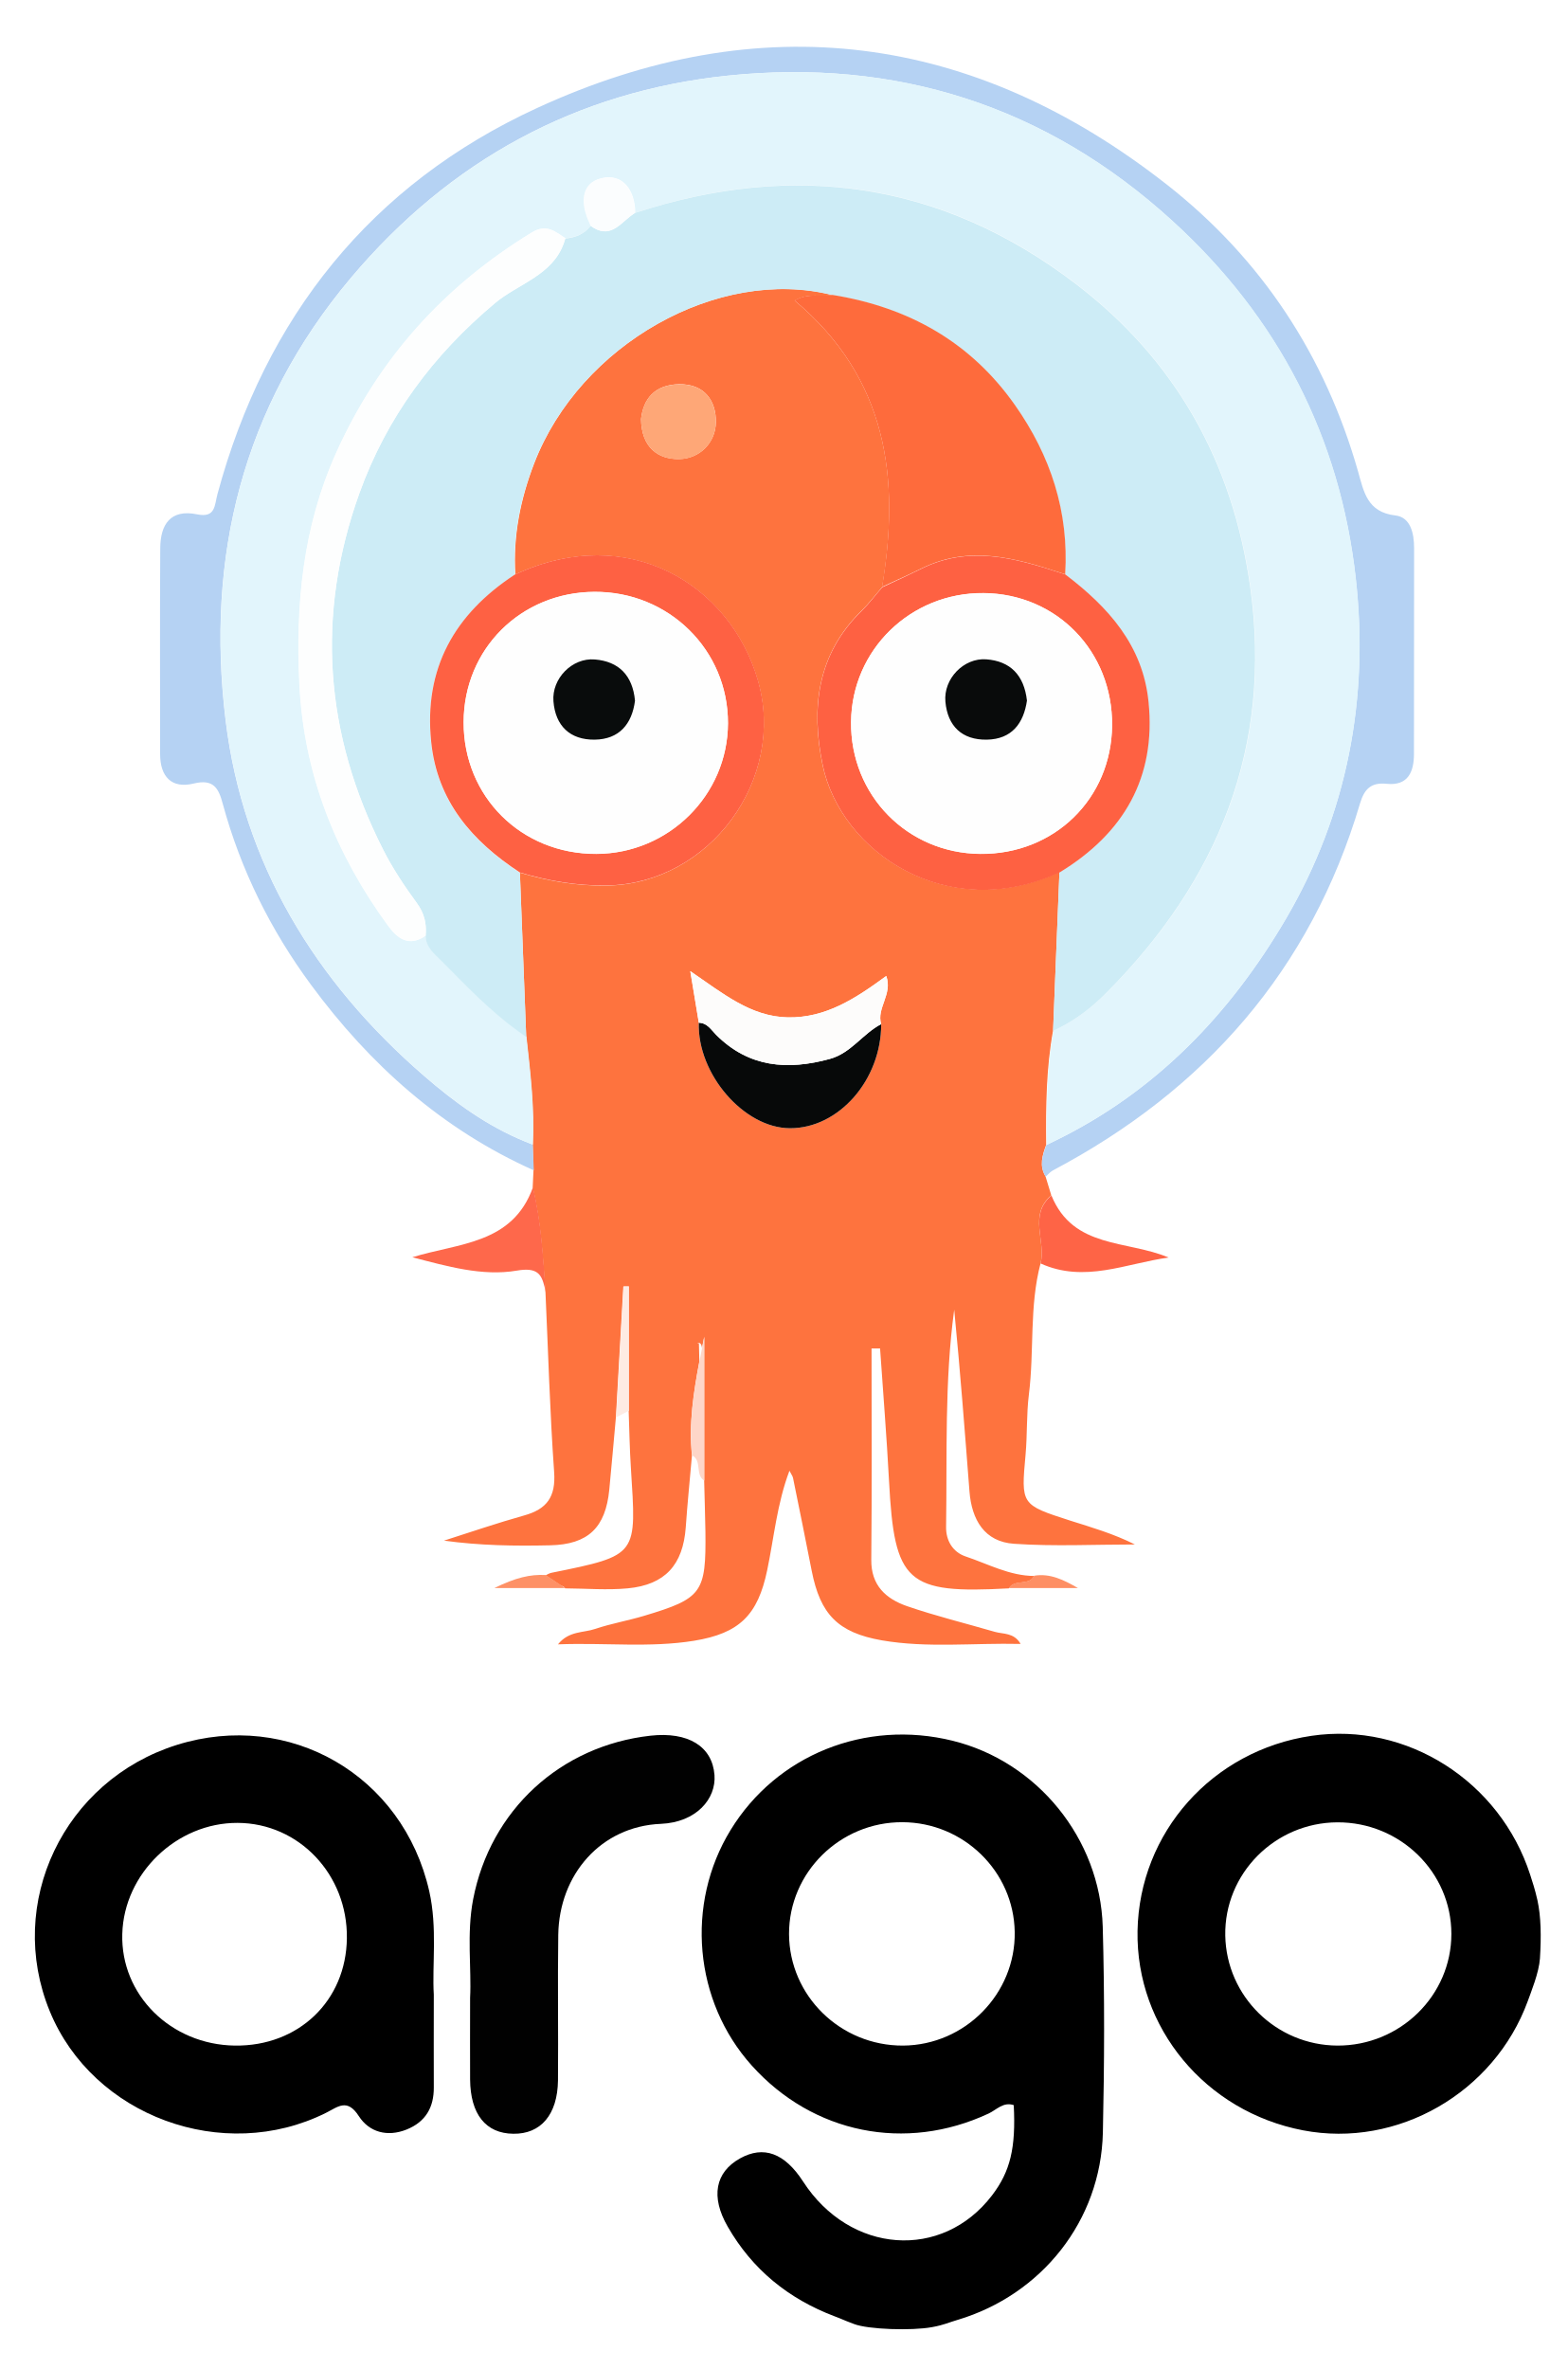
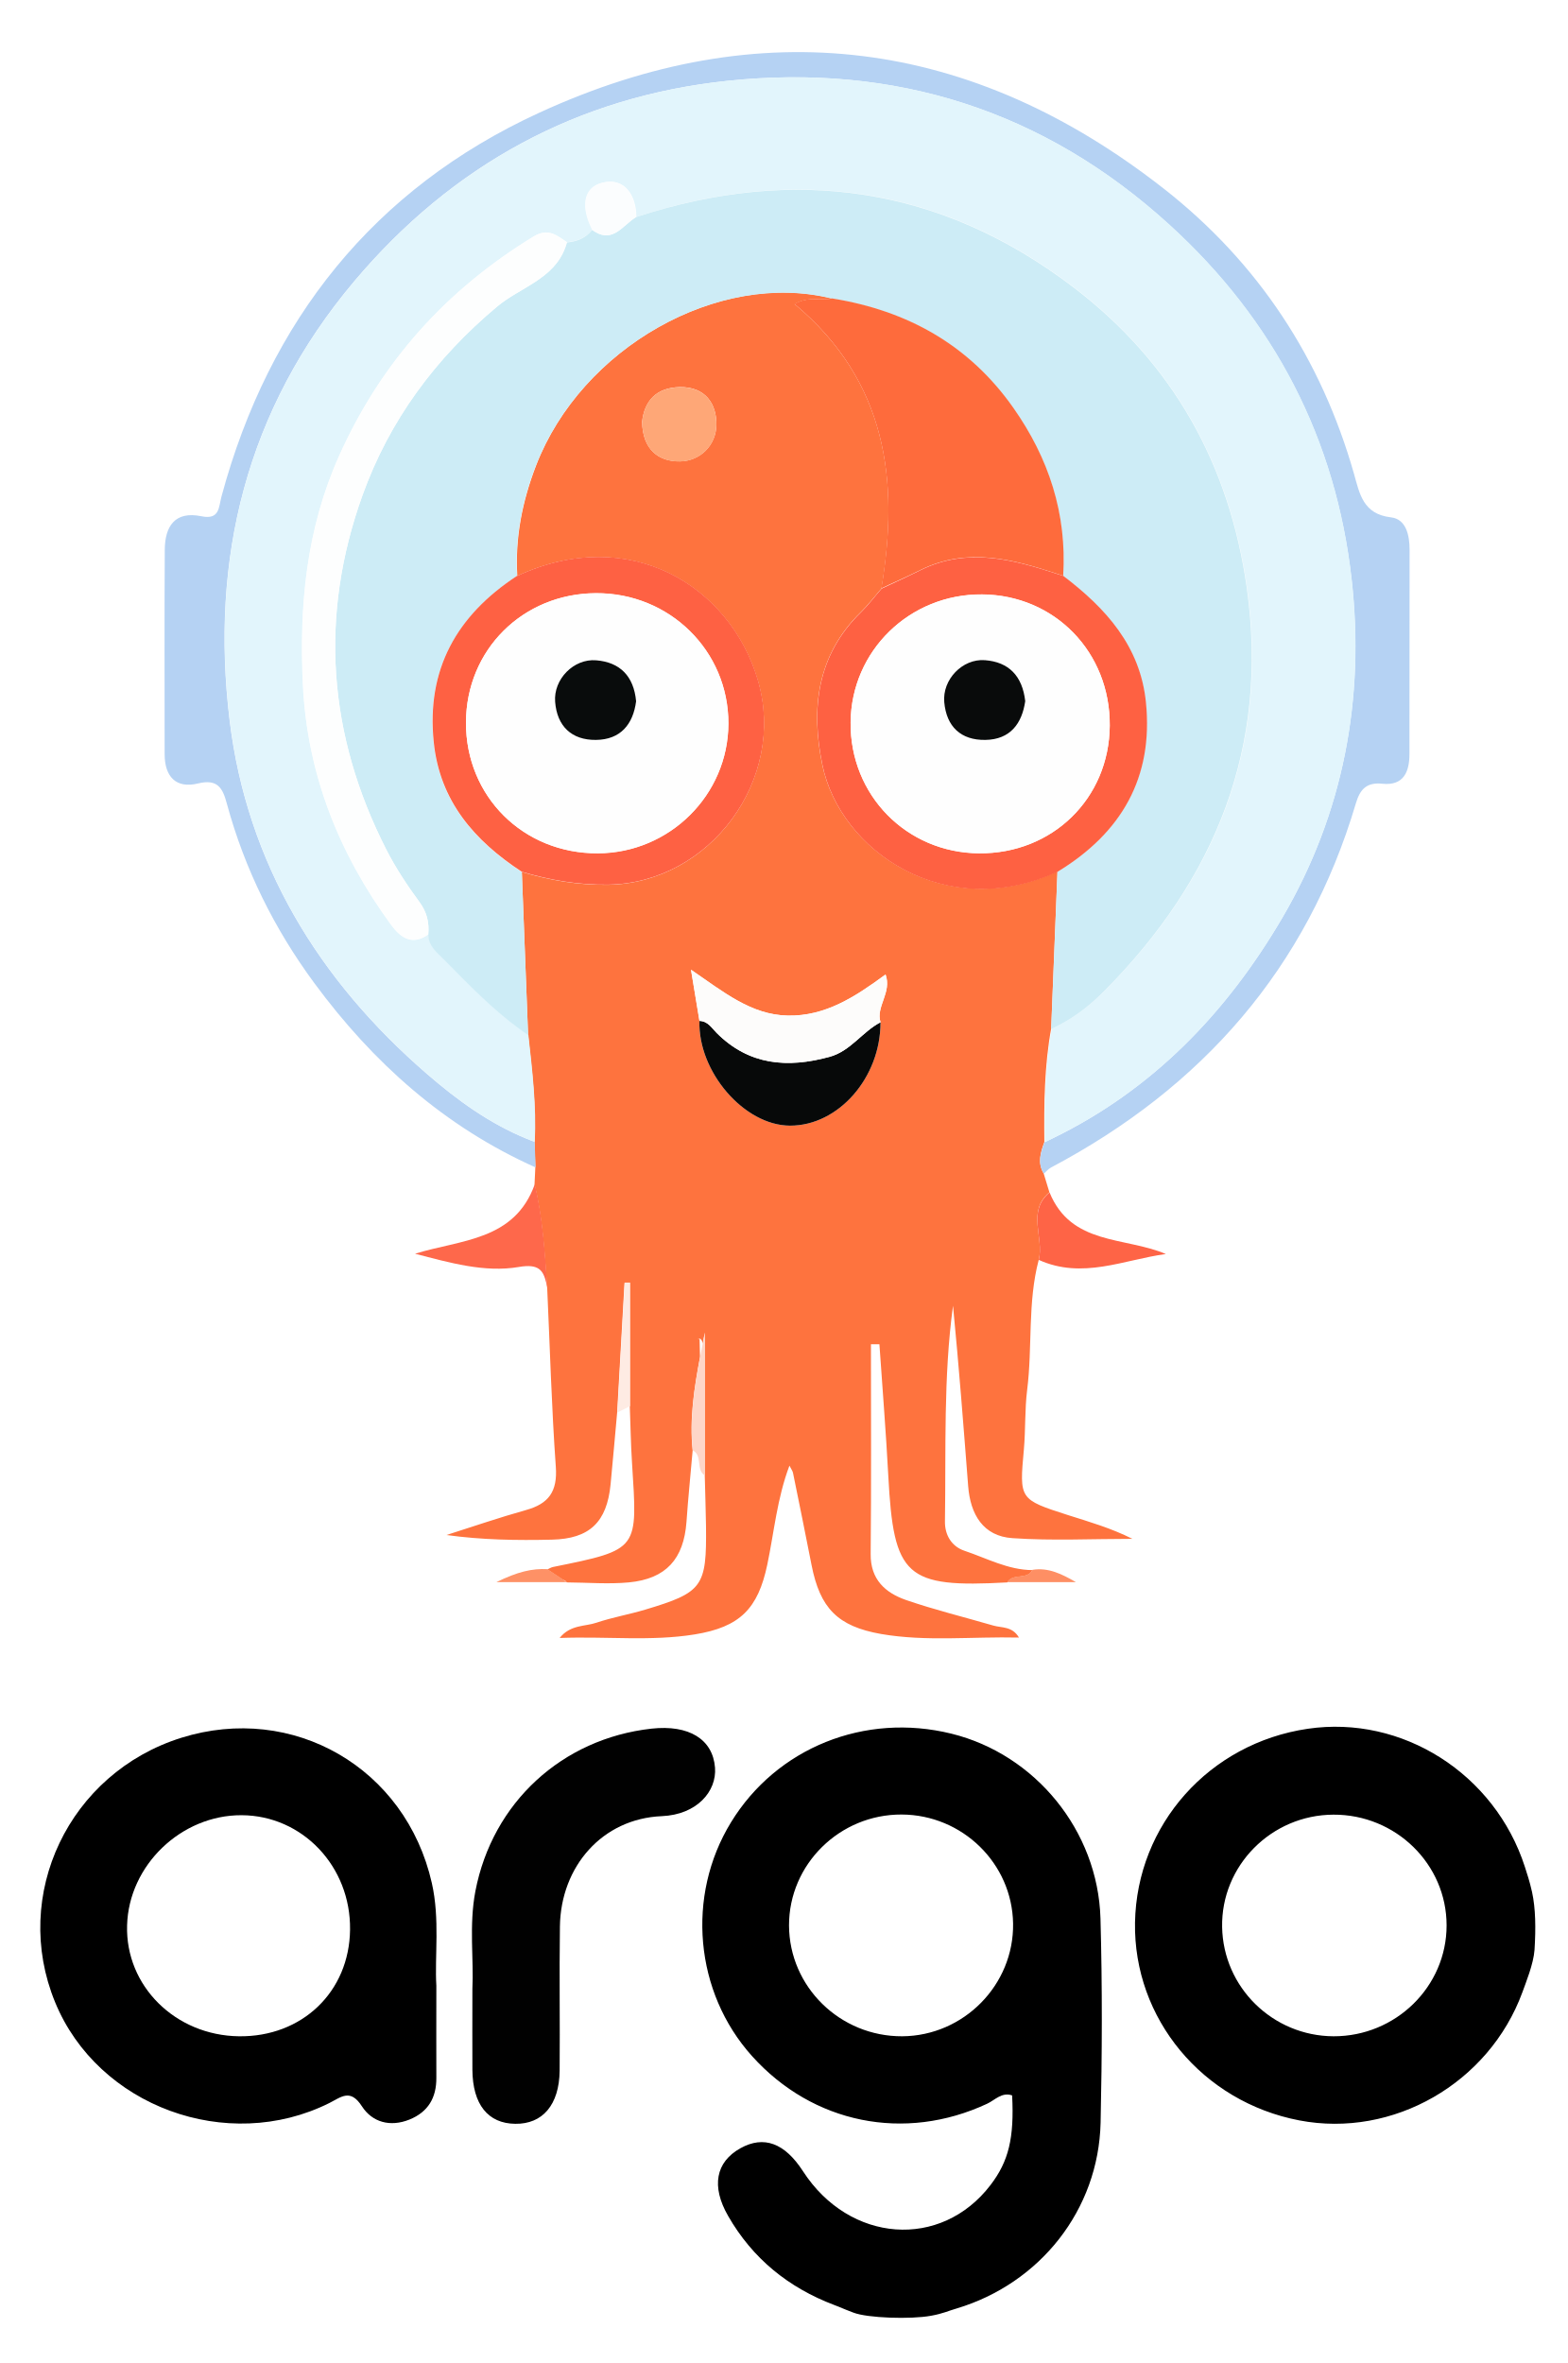
- <svg xmlns="http://www.w3.org/2000/svg" viewBox="6.08 -9.12 1139.84 1722.24">
+ <svg xmlns="http://www.w3.org/2000/svg" viewBox="1.92 -13.28 1148.16 1730.56">
  <style>.st0{fill:#fefefe}</style>
  <path fill="none" d="M744 1395.4c-.7-44.1-37-79.6-81.6-79.8-45.4-.2-82.7 36.5-82.5 81.3.1 44.9 37.4 81.3 82.9 81 45.1-.2 81.9-37.6 81.2-82.5zM178.9 1316c-44.4-.2-82.7 36.7-83.9 80.7-1.2 44.3 35.3 80.6 81.9 81.2 46.3.6 80.9-32.5 81.4-78.1.6-46.2-34.8-83.6-79.4-83.8zm799.7-.4c-45.5.2-82.3 37.4-81.5 82.3.8 44.2 37.1 79.9 81.6 80 45.5.2 82.8-36.4 82.8-81.2-.1-44.8-37.4-81.3-82.9-81.1z" />
  <path d="M514.2 967c.1 0 .2.3.2.9l.3 12.5c.6-3.2 1.2-6.4 1.9-9.7-.5-6.1-5.3-3-2.4-3.7zm262.4-342c-.1.1-.3.1-.4.2.1.1.3.2.4.3-.1-.1 0-.3 0-.5zM611.3 205.2v.1h.3c-.1 0-.2-.1-.3-.1z" class="st0" />
  <path d="M698.8 1256.4c-63.5-15.7-128.1 10.3-161.5 64.9-33 53.9-26.6 124.5 15.4 171.2 44.5 49.5 111.8 63.1 172.2 34.9 5.8-2.7 10.7-8.7 18.3-6.1 1.6 31.1-2.5 48.2-15.8 65.6-36.3 47.5-103.3 42.6-137.4-10.1-13.4-20.7-28.7-26.3-45.8-16.8-18.1 10.1-21.5 27.9-9 49.6 17.9 31.2 44.2 52.5 77.7 65.2 5.9 2.2 5.1 2.2 14.1 5.6 10.3 4 42 5 56.7 2.3 9-1.6 12.7-3.6 18.7-5.3 61.2-18.3 104.1-72.2 105.6-136.1 1.1-49.9 1.3-99.8-.1-149.7-1.9-64.2-47.8-120.1-109.1-135.2zm-119 140.5c-.1-44.8 37.1-81.5 82.5-81.3 44.5.2 80.9 35.8 81.6 79.8.7 44.9-36.1 82.3-81.2 82.6-45.5.2-82.7-36.2-82.9-81.1zm538.9-43.1c-22-68-89.7-111.2-159-101-72.1 10.6-125.2 70.2-126.5 141.9-1.2 70.3 49.4 131.3 120.3 144.9 68.7 13.2 139-27.3 163.4-93.8 2.4-6.7 8.2-20.8 8.9-31.1 1-16 .8-30.3-1.8-42.3-2-8.7-3.4-12.6-5.3-18.6zM978.6 1478c-44.5-.2-80.8-35.8-81.6-80-.8-44.9 36-82.1 81.5-82.3 45.6-.2 82.9 36.2 82.9 81.1 0 44.8-37.2 81.3-82.8 81.2z" />
  <path fill="#fe733e" d="M751.8 1048.3c1.3-14.5.6-29.2 2.4-43.6 4-31.7.2-64.1 8.5-95.4 4.1-16.2-9-35.2 7.8-49.4l-4.2-13.8c-4.7-7.8-2.3-15.4.5-23-.3-27.8 0-55.6 5-83.1 1.5-38.2 3.1-76.4 4.6-114.7-.1-.1-.3-.2-.4-.3-81.7 37.5-158.7-15-171.8-78-8.6-41.4-4-80.5 28.3-112.1 5.4-5.3 10-11.4 15-17.2 13.2-79.1 4-151.7-63.6-208.3 10.1-5.8 19.2-2.5 27.4-4v-.1c-82.9-20.8-183.5 35.9-216.8 122.5-10 26-15.4 52.8-13.7 80.7 82.2-38.1 155.9 7.4 176.2 76.7 21.1 72.1-35.1 148.4-109.8 149.5-21.8.3-42.5-3.3-63.1-9.4 1.5 39.8 3.1 79.6 4.6 119.4 2.9 26.1 6 52.1 4.7 78.4l.6 18.6c-.2 4.1-.4 8.2-.6 12.4 6.1 25 7.4 50.7 9.3 76.3-.2-.7-.3-1.3-.4-2 .1.7.3 1.3.4 2 2 43.5 3.2 87.1 6.3 130.6 1.3 18-5.2 27-21.8 31.6-19.6 5.5-38.9 12.1-58.3 18.3 26 3.6 51.6 4 77.2 3.4 27.7-.6 40.3-12.9 43-40.4 1.7-17.5 3.2-35 4.8-52.5 1.8-31.7 3.6-63.5 5.4-95.2h3.9v90.5c.5 13.7.7 27.5 1.6 41.2 4 63.9 5.9 63.5-57.8 76.4-1.5.3-2.8 1.2-4.2 1.8 3.8 2.5 7.6 5 11.4 7.6 1.2.3 2.2.8 2.8 1.9 15.2.1 30.5 1.4 45.5 0 27.3-2.6 40.2-17.2 42.2-44.3 1.2-17.4 3-34.8 4.5-52.2-2.4-23.1 1.1-45.8 5.4-68.5l-.3-12.5c0-.6-.2-1-.2-.9-2.9.7 1.9-2.4 2.4 3.7.5-2.7 1.1-5.4 1.6-8.1v104.8c.3 12.3.7 24.5.9 36.8.5 44.5-2.3 48.5-44.7 61.2-11.7 3.5-23.9 5.6-35.5 9.5-8.4 2.9-19.1 1.3-27 11.2 34.5-1.3 66.8 2.6 98.9-2.6 33.2-5.4 46.4-18.8 53.2-51.2 5-23.8 7.1-48.3 16.2-72.4 1.3 2.6 2.3 3.8 2.6 5.2 4.6 22.5 9.2 45.1 13.6 67.6 6.2 31.5 19 44.9 51 50.5 33.1 5.7 66.6 1.8 100.9 2.6-4.9-8.4-12.6-7-18.8-8.8-21.3-6.2-43-11.5-63.9-18.7-15.2-5.3-26.1-15-25.9-33.7.5-51.2.2-102.4.2-153.6h6.2c2.2 32.1 4.8 64.1 6.5 96.2 3.9 74.2 12.7 82.3 87.2 78.2 4.2-7 14.5-1.5 18.4-9-17.9-.1-33.5-8.7-49.9-14.2-9.2-3.1-14.4-11.4-14.2-21.6.8-52.6-1.2-105.4 5.9-157.8 4.3 44 7.7 88.1 11.1 132.1 1.6 20.6 10.9 36.7 32.5 38.1 29.2 2 58.5.5 87.8.5-15.5-7.8-31.4-12.4-47.2-17.4-35.8-11.5-35.6-11.6-32.3-48zM526.6 298c-.3 14.7-11.7 26.3-26.6 26.6-15.7.3-27.5-8.7-27.8-29.1 1.7-14.8 10-24.9 27.6-25.3 18.7-.3 27.1 12.3 26.8 27.8zm120.2 437.4c.1 40.5-30.9 75.8-66.3 75.7-33.4-.1-67.5-39.5-66.3-76.7-1.8-11-3.7-22.1-6.2-37.5 23.9 16.3 44 33 70.9 33.6 27.5.5 49.1-13.6 71.6-30.1 4.8 13.2-7.3 23.5-3.7 35z" />
  <path fill="#b5d2f3" d="M393.5 823c-2-.7-3.9-1.6-5.8-2.3-27.4-11.2-51.1-28.4-73.1-47.5-79.4-68.6-131.8-154.5-144.5-258.7-14.4-118.4 12.1-227.7 91.1-321.6 72.1-85.6 164-135.5 273.7-147 121.9-12.7 231.4 21.4 323.6 105.6 76.9 70.2 121.8 157.2 133.3 259.5 9.8 87.1-5.9 171.3-50.7 247.8-40.7 69.5-94.9 125.9-168.2 161.6-2 1-4 2-6 2.9-2.8 7.6-5.3 15.2-.5 23 1.7-1.5 3.2-3.4 5.2-4.5C882.3 783.2 959.1 696.1 995 574.9c3.1-10.3 7.9-15.4 19.4-14.2 15.6 1.6 19.8-8.8 19.8-21.8.1-49.9.1-99.7.1-149.6 0-10.7-2.6-22.5-13.7-23.7-20.4-2.4-22.9-17.3-27-31.8-24-84.4-70.2-154.6-138.8-208.5C713.8 14.6 559-5.4 396.6 69.4 275.9 124.9 199 221.2 164.2 350.1c-2.2 8-1.2 17.5-14.8 14.7-19.4-4-26.7 7.4-26.8 24.6-.3 49.9-.1 99.7-.1 149.6 0 16.6 8.4 25.4 24.4 21.5 14.7-3.6 18.2 3.7 21.2 14.9 13 47.8 34.7 91.5 64.1 131.4 43 58.3 95.4 105.1 162 134.9-.2-6.2-.4-12.5-.7-18.7z" />
  <path d="M318.2 1365.8c-19.1-84.4-101.7-132-183.5-106.4-82.2 25.8-124.8 115-92.4 193.7 31.3 76.2 126.1 111.1 200.8 73.8 8.8-4.4 15.4-10.8 23.9 2.4 7.5 11.6 20.6 15.4 34.8 9.7 13.8-5.6 19.8-16.1 19.7-30.6-.1-20.7 0-41.4 0-67.4-1.3-21.6 2.7-48.7-3.3-75.2zM176.9 1478c-46.6-.6-83.2-36.9-81.9-81.2 1.2-44 39.6-80.9 83.9-80.7 44.6.2 80 37.6 79.4 83.8-.5 45.5-35.1 78.7-81.4 78.1z" />
  <path fill="#010101" d="M525.6 1281.3c-1.6-20.9-19.2-31.6-46.5-28.6-65.5 7.3-116.5 54.1-129 119-4.8 25-1.1 50.5-2.2 71.5 0 22.6-.1 41 0 59.4.2 25.3 11.4 39.3 31.4 39.5 20 .3 32.2-13.9 32.5-38.8.3-35.2-.3-70.5.2-105.7.6-44 31.1-79 74.6-80.8 25.8-1.1 40.3-18.2 39-35.5z" />
  <path fill="#fe684b" d="M393.6 854c-14.8 41.5-54.2 40.5-87.7 50.9 25.2 6.5 50.8 14 76 9.7 15-2.6 17.9 2.8 20.1 11.7.2.7.3 1.4.5 2.1.1.6.3 1.3.4 2-1.9-25.7-3.2-51.3-9.3-76.4z" />
  <path fill="#fe6446" d="M762.7 909.4c32 14.5 62.2-.1 93.1-4.3-30.2-12.8-69.3-6.2-85.2-45.1-16.9 14.2-3.8 33.2-7.9 49.4z" />
  <path fill="#fed6c8" d="M518.2 962.6c-.5 2.7-1.1 5.4-1.6 8.1-.6 3.2-1.3 6.4-1.9 9.7-4.3 22.7-7.8 45.4-5.4 68.5 7.5 3.9 2 14.2 8.9 18.4V962.6z" />
  <path fill="#feebe3" d="M459.5 926c-1.8 31.7-3.6 63.5-5.4 95.2 3.1-1.6 6.2-3.1 9.3-4.7V926h-3.9z" />
  <path fill="#fe9166" d="M365.5 1145.4h51.6c-.9-.6-1.9-1.2-2.8-1.9-3.8-2.5-7.6-5-11.4-7.6-11.3-.6-21.9 1.9-37.4 9.5z" />
  <path fill="#fe8f64" d="M739.7 1145.4h50.2c-10.2-5.9-20.2-10.9-31.8-9-3.9 7.6-14.3 2-18.4 9z" />
  <path fill="#e2f5fc" d="M773 820.3c73.3-35.6 127.4-92 168.2-161.6 44.8-76.5 60.5-160.7 50.7-247.8-11.5-102.4-56.3-189.4-133.3-259.5C766.4 67.3 656.9 33.1 535 45.9c-109.6 11.4-201.6 61.4-273.7 147-79.1 93.9-105.5 203.2-91.1 321.6 12.7 104.3 65.1 190.1 144.5 258.7 22.1 19.1 45.8 36.4 73.1 47.5 1.9.8 3.8 1.6 5.8 2.3 1.3-26.3-1.8-52.3-4.7-78.4-2-1.4-4-2.8-6-4.3-20.3-14.7-37.7-32.8-55.2-50.6-5.3-5.4-11.9-10-11.9-18.8-11.8 8.5-20.3 2.6-27.2-6.8-38.4-52.4-61.6-110.5-64.7-175.9-2.8-57.8 2.4-114 26.7-168.1 30.9-68.7 78.4-121.2 142.2-160.2 10.8-6.6 17-.7 24.5 4.2 7.3-.7 13.8-3.2 18.5-9.2l-.9-2.1c-6.4-13.5-6.7-28.8 8.7-32.4 15.5-3.7 24.3 8.9 24.4 25.2 115.7-38 223.3-22.6 320.4 51.5 72.6 55.4 114.2 129.7 126.9 220.3 16.4 116.5-23 213.1-104.2 294.8-9.6 9.6-20.4 18.3-32.6 24.8-2.1 1.1-4.2 2.1-6.3 3.1-5 27.5-5.3 55.3-5 83.1 1.8-.9 3.7-1.9 5.8-2.9z" />
  <path fill="#cdecf6" d="M810.9 712.3C892 630.6 931.4 534 915.1 417.5c-12.7-90.7-54.3-165-126.9-220.3-97.1-74.1-204.8-89.4-320.4-51.5-.2.1-.4.3-.6.4-9.1 5.8-16.2 18.3-29.3 10.5-.8-.5-1.5-.9-2.3-1.5-4.7 6-11.1 8.5-18.5 9.2-.3 1.2-.7 2.3-1.1 3.5-8.3 23.3-33.2 29.4-49.9 43.4-45.3 37.9-78.9 83.3-98.7 138.3-31.8 88.6-25.3 175.4 17.3 259.2 6.9 13.6 15.4 26.5 24.5 38.8 5.4 7.4 7.1 14.8 6.4 23.3v.3c0 8.7 6.6 13.4 11.9 18.8 17.6 17.8 34.9 35.9 55.2 50.6 2 1.4 4 2.9 6 4.3-1.5-39.8-3.1-79.6-4.6-119.4-.1 0-.1-.1-.2-.1-34.6-22.7-60-51.7-64.4-94.9-5.5-53.3 16.9-92.7 60.5-121.4.2-.1.4-.3.6-.4-1.7-28 3.7-54.8 13.7-80.7 33.3-86.5 133.9-143.3 216.8-122.5.1 0 .2 0 .3.1 55 8.9 100.2 34 132.6 80.1 25.9 36.9 39.3 77.6 36.5 123 31.2 23.7 56.4 51.5 60.5 92.6 5.5 55.3-18.1 95.7-64.6 123.9v.5c-1.5 38.2-3.1 76.4-4.6 114.7 2.2-1 4.3-2 6.3-3.1 12.4-6.5 23.2-15.2 32.8-24.9z" />
  <path fill="#fe6b3c" d="M676.2 404.1c34.3-16.9 67.6-7.8 100.7 3.1 1.2.4 2.5.8 3.7 1.2 2.8-45.5-10.6-86.2-36.5-123-32.4-46.1-77.6-71.2-132.6-80.1h-.3c-8.2 1.6-17.3-1.8-27.4 4 67.6 56.6 76.9 129.2 63.6 208.3 2.1-1 4.1-1.9 6.2-2.9 7.7-3.5 15.2-6.9 22.6-10.6z" />
  <path fill="#fe6142" d="M841.2 501.1c-4.1-41.1-29.3-68.9-60.5-92.6-1.2-.4-2.5-.8-3.7-1.2-33.2-10.9-66.4-20-100.7-3.1-7.4 3.7-15 7.2-22.5 10.7-2.1 1-4.1 1.9-6.2 2.9-5 5.7-9.6 11.9-15 17.2-32.4 31.6-36.9 70.7-28.3 112.1 13.1 63.1 90.1 115.6 171.9 78.2.1-.1.3-.1.4-.2 46.5-28.3 70.2-68.8 64.6-124zM718.9 611.6c-53.1-.4-94.5-42.6-94-95.9.5-52.5 43.4-94.1 96.3-93.7 53.2.4 93.9 42.3 93.5 96.1-.4 53.4-42 94-95.8 93.5z" />
  <path fill="#fe6143" d="M380.1 408.8c-43.6 28.7-66 68.1-60.5 121.4 4.4 43.2 29.8 72.2 64.4 94.9.1 0 .1.1.2.1 20.6 6.1 41.2 9.7 63.1 9.4 74.6-1.1 130.9-77.3 109.8-149.5-20.3-69.3-94.1-114.8-176.2-76.7-.4.1-.6.3-.8.4zm59.6 202.8c-54.5.2-96.7-41.6-96.5-95.8.1-53.2 41.6-94.4 95.1-94.7 54.1-.3 97.3 42.3 97.1 95.5-.2 52.3-43.1 94.8-95.7 95z" />
  <path fill="#070909" d="M526.8 743.2c-3.7-3.7-6.4-8.7-12.6-8.8-1.2 37.2 32.8 76.6 66.3 76.7 35.5.1 66.4-35.2 66.3-75.7-13.4 6.9-21.9 21.1-37.3 25.3-30.7 8.4-58.9 6.3-82.7-17.5z" />
  <path fill="#fdfcfb" d="M650.5 700.4c-22.5 16.5-44 30.6-71.6 30.1-27-.5-47-17.3-70.9-33.6 2.6 15.4 4.4 26.4 6.2 37.5 6.2.2 8.9 5.1 12.6 8.8 23.7 23.8 52 25.9 82.7 17.5 15.4-4.2 23.9-18.3 37.3-25.3-3.6-11.5 8.5-21.8 3.7-35z" />
  <path fill="#fea777" d="M499.8 270.3c-17.7.3-26 10.4-27.6 25.3.3 20.4 12.1 29.3 27.8 29.1 14.9-.3 26.3-11.9 26.6-26.6.3-15.6-8.1-28.2-26.8-27.8z" />
  <path fill="#fdfefe" d="M315.6 670.7c.7-8.5-1-15.9-6.4-23.3-9-12.3-17.6-25.2-24.5-38.8-42.6-83.8-49.2-170.6-17.3-259.2 19.8-55 53.4-100.4 98.7-138.3 16.7-14 41.6-20 49.9-43.4.4-1.1.8-2.3 1.1-3.5-7.5-4.9-13.7-10.8-24.5-4.2-63.8 39-111.3 91.5-142.2 160.2-24.3 54.1-29.5 110.3-26.7 168.1 3.2 65.3 26.3 123.5 64.7 175.9 6.9 9.4 15.5 15.3 27.2 6.8v-.3z" />
  <path fill="#fbfdfe" d="M467.1 146.1c.2-.1.4-.3.6-.4-.2-16.3-8.9-28.9-24.4-25.2-15.4 3.7-15.1 19-8.7 32.4l.9 2.1c.8.6 1.6 1.1 2.3 1.5 13.1 7.9 20.2-4.7 29.3-10.4z" />
  <path d="M814.7 518.2c.4-53.7-40.3-95.6-93.5-96.1-53-.4-95.8 41.2-96.3 93.7-.5 53.2 40.9 95.4 94 95.9 53.8.4 95.4-40.2 95.8-93.5zm-91.1 10.4c-18 .3-28.5-9.9-30.1-27.6-1.5-16.5 13.3-31.9 29.7-30.8 17.6 1.3 27.5 11.6 29.6 30-2.4 16.4-10.8 28.1-29.2 28.4zM438.3 421.2c-53.5.3-94.9 41.5-95.1 94.7-.1 54.2 42 96 96.5 95.8 52.6-.2 95.5-42.7 95.7-94.9.1-53.3-43.1-95.9-97.1-95.6zm.1 107.4c-17.8.2-28.5-10-29.9-27.9-1.3-16.5 13.6-31.8 30.1-30.4 17.4 1.5 27.6 11.6 29.2 30-2.2 16.9-11.4 28.1-29.4 28.3z" class="st0" />
  <path fill="#090b0b" d="M723.2 470.2c-16.4-1.2-31.2 14.2-29.7 30.8 1.6 17.8 12.1 27.9 30.1 27.6 18.3-.3 26.8-12 29.2-28.4-2.1-18.4-12-28.7-29.6-30z" />
  <path fill="#090c0c" d="M438.6 470.3c-16.5-1.4-31.4 13.9-30.1 30.4 1.4 17.9 12.1 28.1 29.9 27.9 18-.2 27.2-11.4 29.4-28.3-1.7-18.5-11.9-28.6-29.2-30z" />
</svg>
